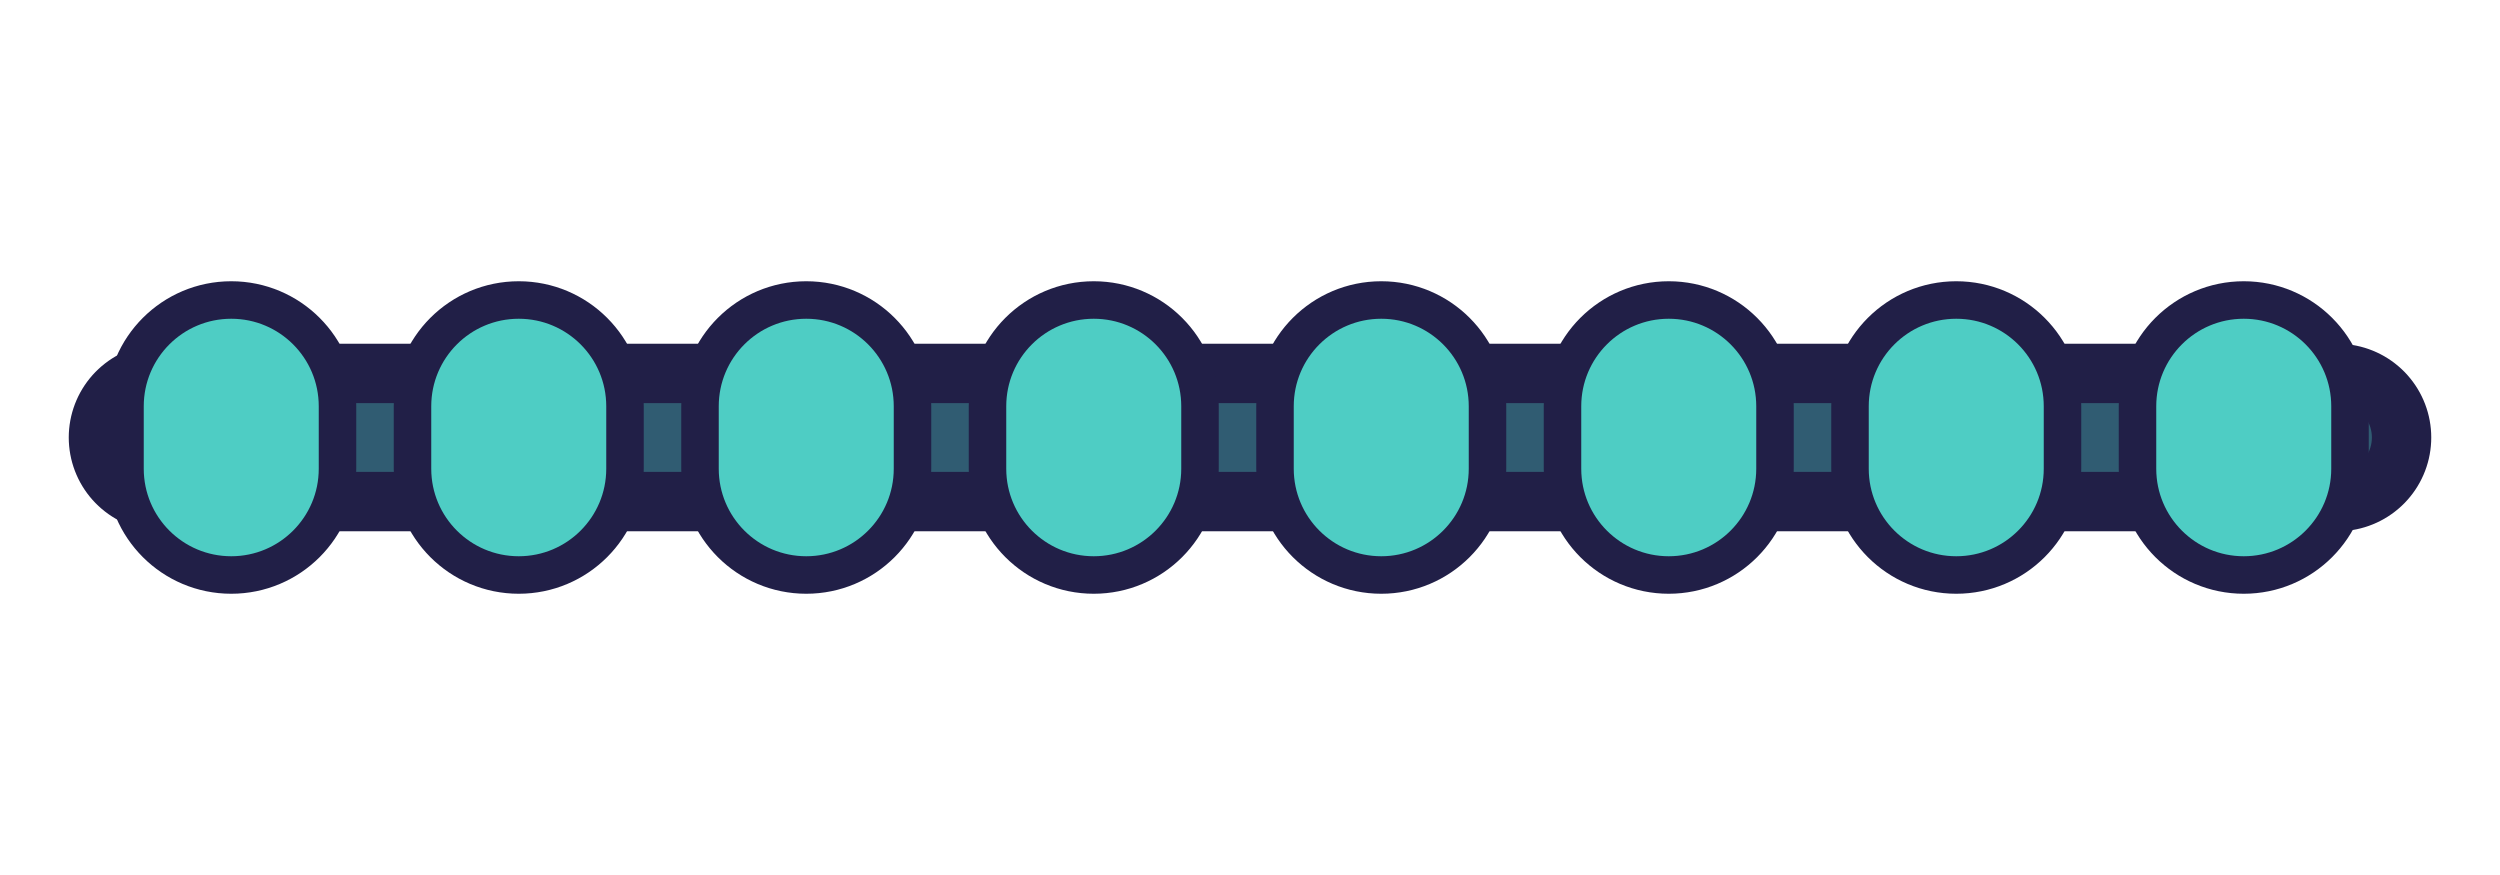
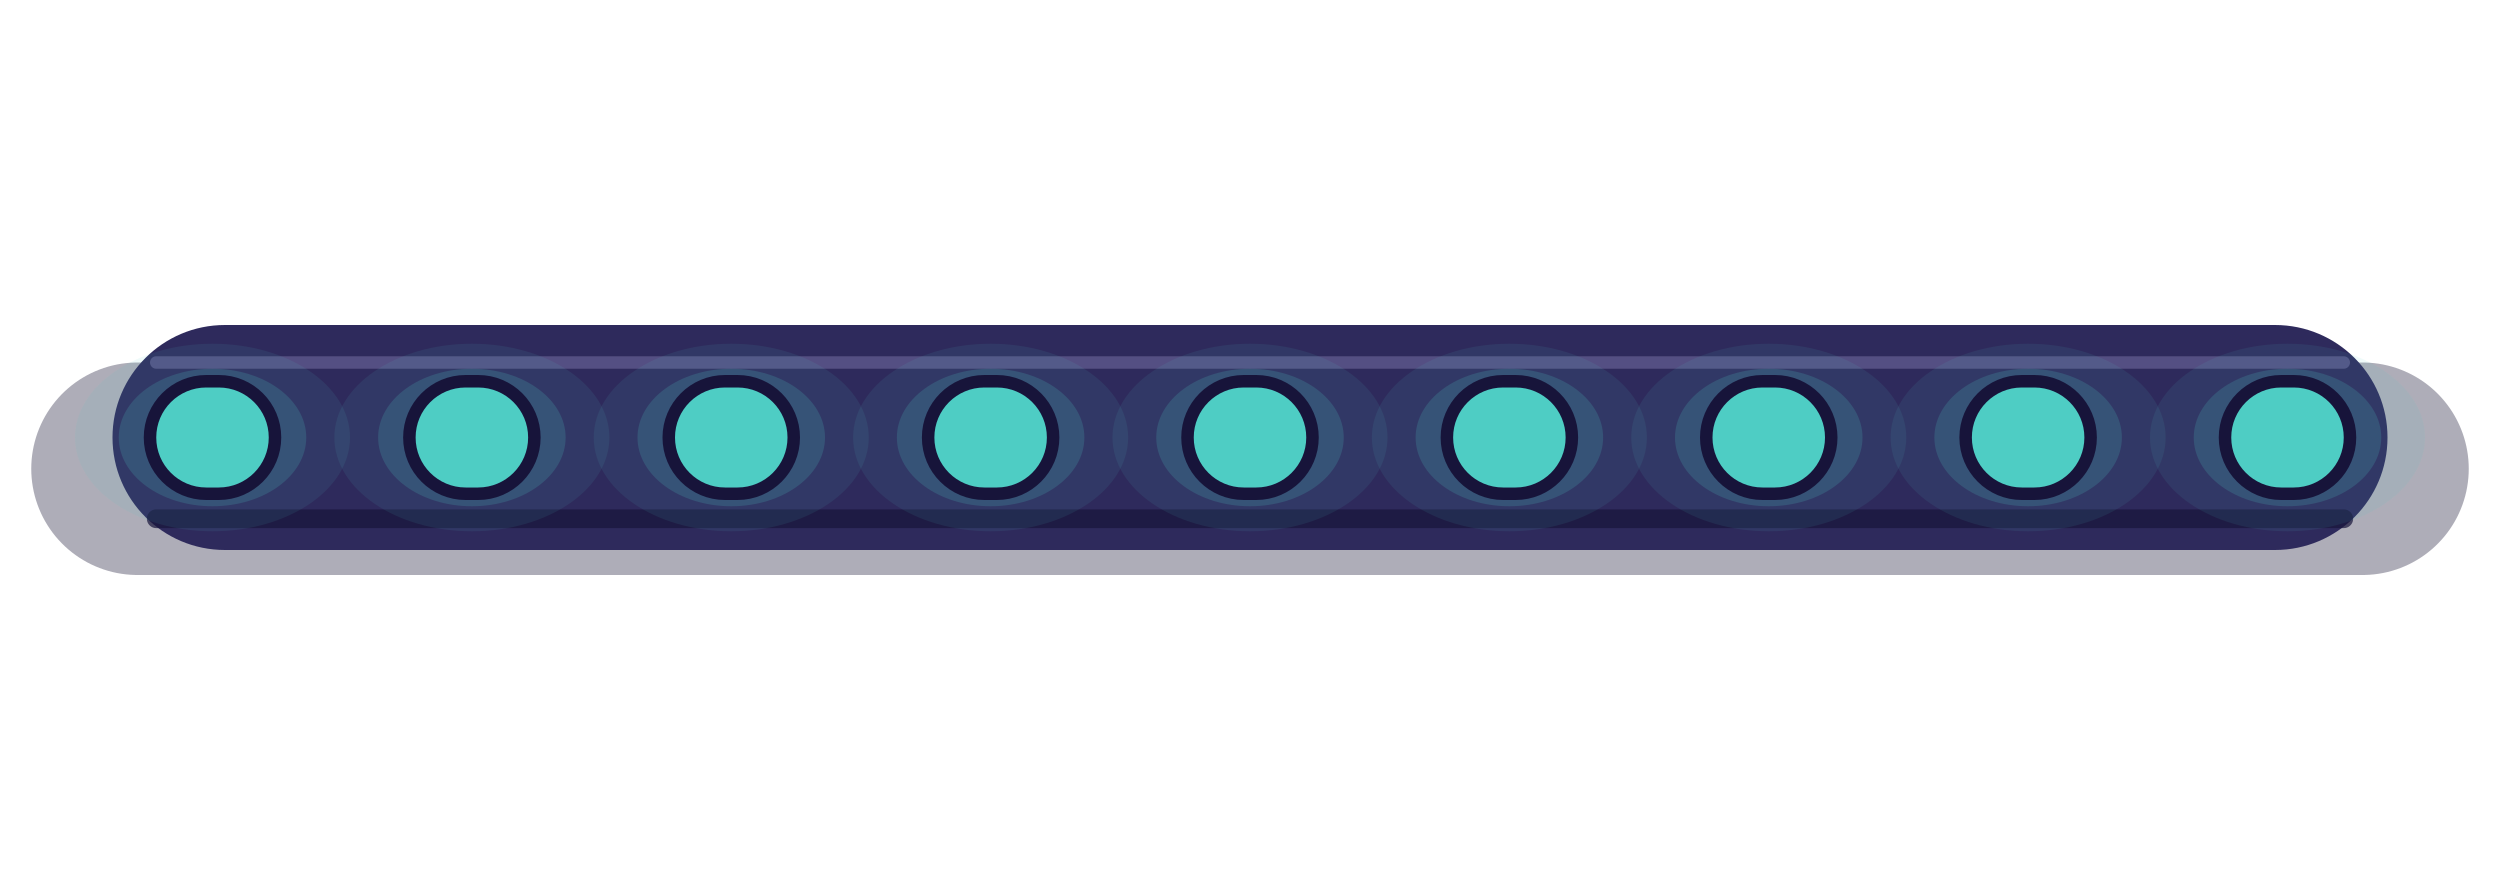
<svg xmlns="http://www.w3.org/2000/svg" viewBox="0 0 400 140" width="400" height="140">
-   <path d="M26 70h348" stroke="#211F47" stroke-width="30" stroke-linecap="round" />
-   <path d="M26 70h348" stroke="#4ECDC4" stroke-width="11" stroke-linecap="round" opacity=".35" />
-   <g stroke="#211F47" stroke-width="6">
-     <rect x="20" y="48" width="34" height="44" rx="17" fill="#4ECDC4">
+   <path d="M22 75h356" stroke="#120F2E" stroke-width="34" stroke-linecap="round" opacity=".34" />
+   <rect x="18" y="52" width="364" height="36" rx="18" fill="#2E2A5C" />
+   <path d="M25 58h350" stroke="#625D91" stroke-width="2" stroke-linecap="round" opacity=".72" />
+   <path d="M25 83h350" stroke="#17143A" stroke-width="3" stroke-linecap="round" opacity=".7" />
+   <g>
+     <ellipse cx="34" cy="70" rx="22" ry="15" fill="#4ECDC4" opacity=".09" />
+     <ellipse cx="34" cy="70" rx="15" ry="11" fill="#4ECDC4" opacity=".18" />
+     <rect x="24" y="61" width="20" height="18" rx="9" fill="#4ECDC4" stroke="#17143A" stroke-width="2">
      <animate attributeName="fill" dur="4s" repeatCount="indefinite" values="#4ECDC4;#9B7EDE;#FF6B6B;#4ECDC4" />
    </rect>
-     <rect x="66" y="48" width="34" height="44" rx="17" fill="#4ECDC4">
-       <animate attributeName="fill" dur="4s" begin="-.5s" repeatCount="indefinite" values="#4ECDC4;#9B7EDE;#FF6B6B;#4ECDC4" />
+     <ellipse cx="75.5" cy="70" rx="22" ry="15" fill="#4ECDC4" opacity=".09" />
+     <ellipse cx="75.5" cy="70" rx="15" ry="11" fill="#4ECDC4" opacity=".18" />
+     <rect x="65.5" y="61" width="20" height="18" rx="9" fill="#4ECDC4" stroke="#17143A" stroke-width="2">
+       <animate attributeName="fill" dur="4s" begin="-.4s" repeatCount="indefinite" values="#4ECDC4;#9B7EDE;#FF6B6B;#4ECDC4" />
    </rect>
-     <rect x="112" y="48" width="34" height="44" rx="17" fill="#4ECDC4">
-       <animate attributeName="fill" dur="4s" begin="-1s" repeatCount="indefinite" values="#4ECDC4;#9B7EDE;#FF6B6B;#4ECDC4" />
+     <ellipse cx="117" cy="70" rx="22" ry="15" fill="#4ECDC4" opacity=".09" />
+     <ellipse cx="117" cy="70" rx="15" ry="11" fill="#4ECDC4" opacity=".18" />
+     <rect x="107" y="61" width="20" height="18" rx="9" fill="#4ECDC4" stroke="#17143A" stroke-width="2">
+       <animate attributeName="fill" dur="4s" begin="-.8s" repeatCount="indefinite" values="#4ECDC4;#9B7EDE;#FF6B6B;#4ECDC4" />
    </rect>
-     <rect x="158" y="48" width="34" height="44" rx="17" fill="#4ECDC4">
-       <animate attributeName="fill" dur="4s" begin="-1.5s" repeatCount="indefinite" values="#4ECDC4;#9B7EDE;#FF6B6B;#4ECDC4" />
+     <ellipse cx="158.5" cy="70" rx="22" ry="15" fill="#4ECDC4" opacity=".09" />
+     <ellipse cx="158.5" cy="70" rx="15" ry="11" fill="#4ECDC4" opacity=".18" />
+     <rect x="148.5" y="61" width="20" height="18" rx="9" fill="#4ECDC4" stroke="#17143A" stroke-width="2">
+       <animate attributeName="fill" dur="4s" begin="-1.2s" repeatCount="indefinite" values="#4ECDC4;#9B7EDE;#FF6B6B;#4ECDC4" />
    </rect>
-     <rect x="204" y="48" width="34" height="44" rx="17" fill="#4ECDC4">
+     <ellipse cx="200" cy="70" rx="22" ry="15" fill="#4ECDC4" opacity=".09" />
+     <ellipse cx="200" cy="70" rx="15" ry="11" fill="#4ECDC4" opacity=".18" />
+     <rect x="190" y="61" width="20" height="18" rx="9" fill="#4ECDC4" stroke="#17143A" stroke-width="2">
+       <animate attributeName="fill" dur="4s" begin="-1.6s" repeatCount="indefinite" values="#4ECDC4;#9B7EDE;#FF6B6B;#4ECDC4" />
+     </rect>
+     <ellipse cx="241.5" cy="70" rx="22" ry="15" fill="#4ECDC4" opacity=".09" />
+     <ellipse cx="241.5" cy="70" rx="15" ry="11" fill="#4ECDC4" opacity=".18" />
+     <rect x="231.5" y="61" width="20" height="18" rx="9" fill="#4ECDC4" stroke="#17143A" stroke-width="2">
      <animate attributeName="fill" dur="4s" begin="-2s" repeatCount="indefinite" values="#4ECDC4;#9B7EDE;#FF6B6B;#4ECDC4" />
    </rect>
-     <rect x="250" y="48" width="34" height="44" rx="17" fill="#4ECDC4">
-       <animate attributeName="fill" dur="4s" begin="-2.5s" repeatCount="indefinite" values="#4ECDC4;#9B7EDE;#FF6B6B;#4ECDC4" />
+     <ellipse cx="283" cy="70" rx="22" ry="15" fill="#4ECDC4" opacity=".09" />
+     <ellipse cx="283" cy="70" rx="15" ry="11" fill="#4ECDC4" opacity=".18" />
+     <rect x="273" y="61" width="20" height="18" rx="9" fill="#4ECDC4" stroke="#17143A" stroke-width="2">
+       <animate attributeName="fill" dur="4s" begin="-2.4s" repeatCount="indefinite" values="#4ECDC4;#9B7EDE;#FF6B6B;#4ECDC4" />
    </rect>
-     <rect x="296" y="48" width="34" height="44" rx="17" fill="#4ECDC4">
-       <animate attributeName="fill" dur="4s" begin="-3s" repeatCount="indefinite" values="#4ECDC4;#9B7EDE;#FF6B6B;#4ECDC4" />
+     <ellipse cx="324.5" cy="70" rx="22" ry="15" fill="#4ECDC4" opacity=".09" />
+     <ellipse cx="324.5" cy="70" rx="15" ry="11" fill="#4ECDC4" opacity=".18" />
+     <rect x="314.5" y="61" width="20" height="18" rx="9" fill="#4ECDC4" stroke="#17143A" stroke-width="2">
+       <animate attributeName="fill" dur="4s" begin="-2.8s" repeatCount="indefinite" values="#4ECDC4;#9B7EDE;#FF6B6B;#4ECDC4" />
    </rect>
-     <rect x="342" y="48" width="34" height="44" rx="17" fill="#4ECDC4">
-       <animate attributeName="fill" dur="4s" begin="-3.5s" repeatCount="indefinite" values="#4ECDC4;#9B7EDE;#FF6B6B;#4ECDC4" />
+     <ellipse cx="366" cy="70" rx="22" ry="15" fill="#4ECDC4" opacity=".09" />
+     <ellipse cx="366" cy="70" rx="15" ry="11" fill="#4ECDC4" opacity=".18" />
+     <rect x="356" y="61" width="20" height="18" rx="9" fill="#4ECDC4" stroke="#17143A" stroke-width="2">
+       <animate attributeName="fill" dur="4s" begin="-3.2s" repeatCount="indefinite" values="#4ECDC4;#9B7EDE;#FF6B6B;#4ECDC4" />
    </rect>
  </g>
</svg>
